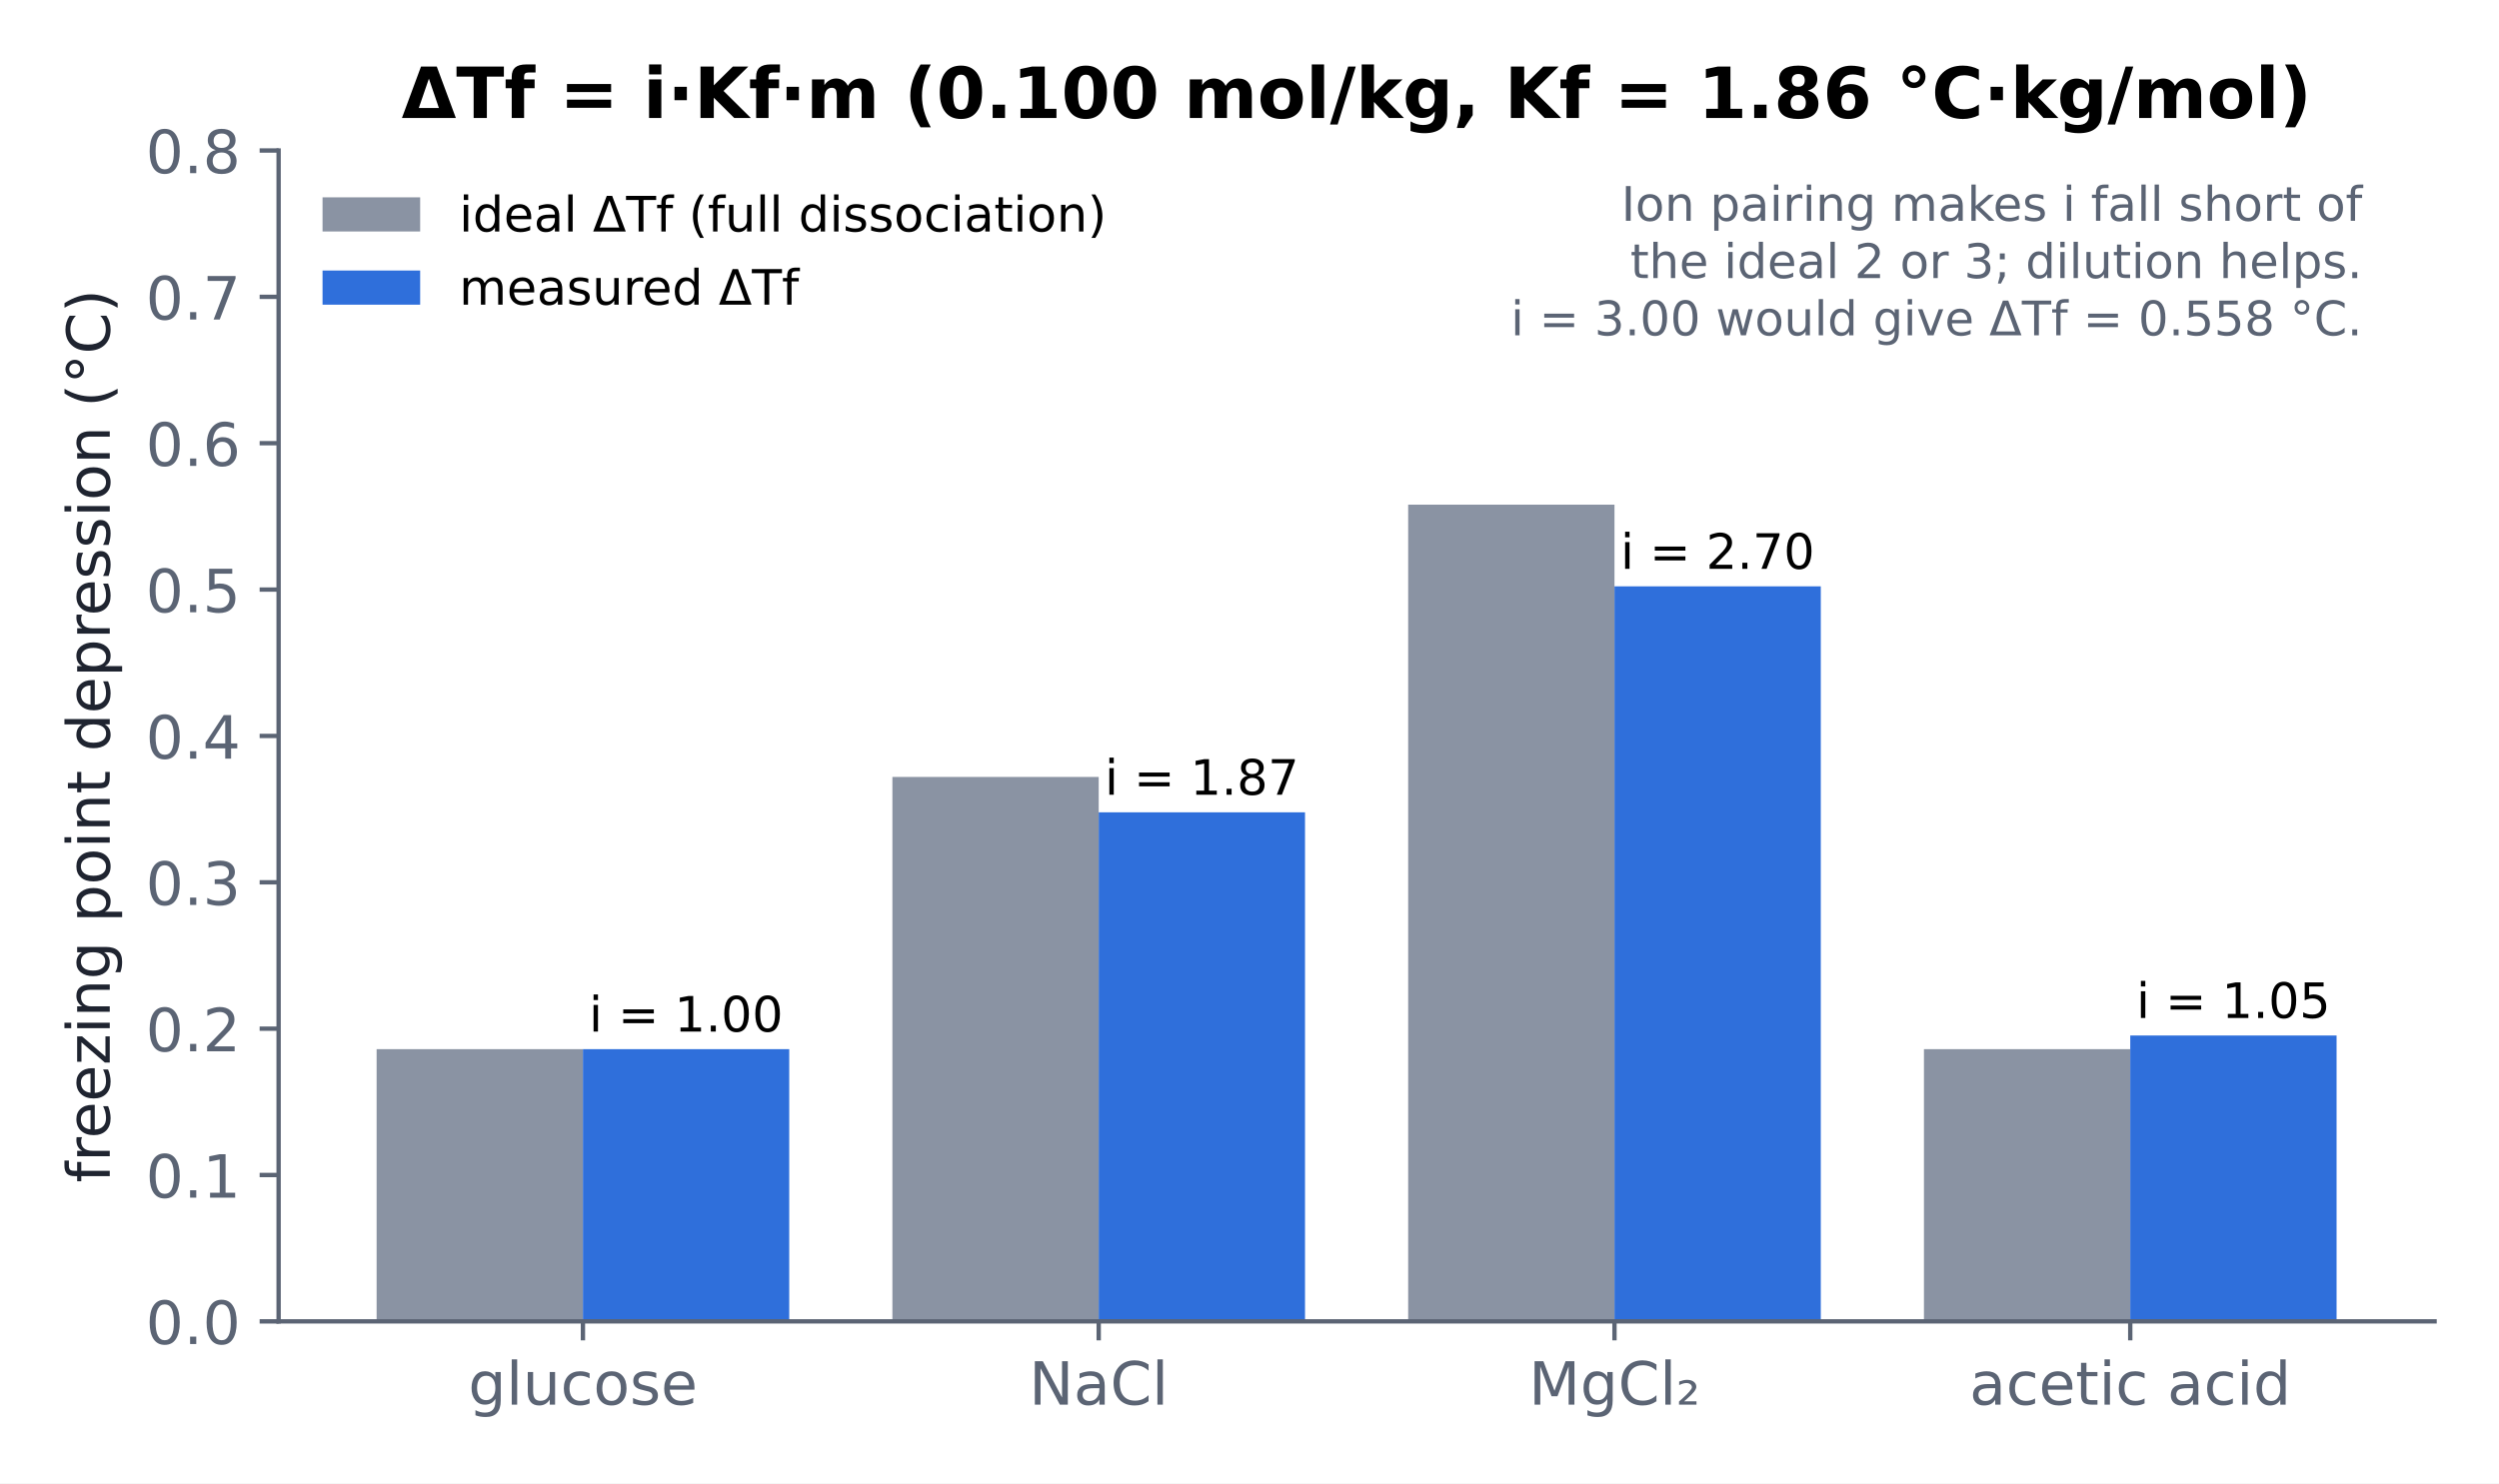
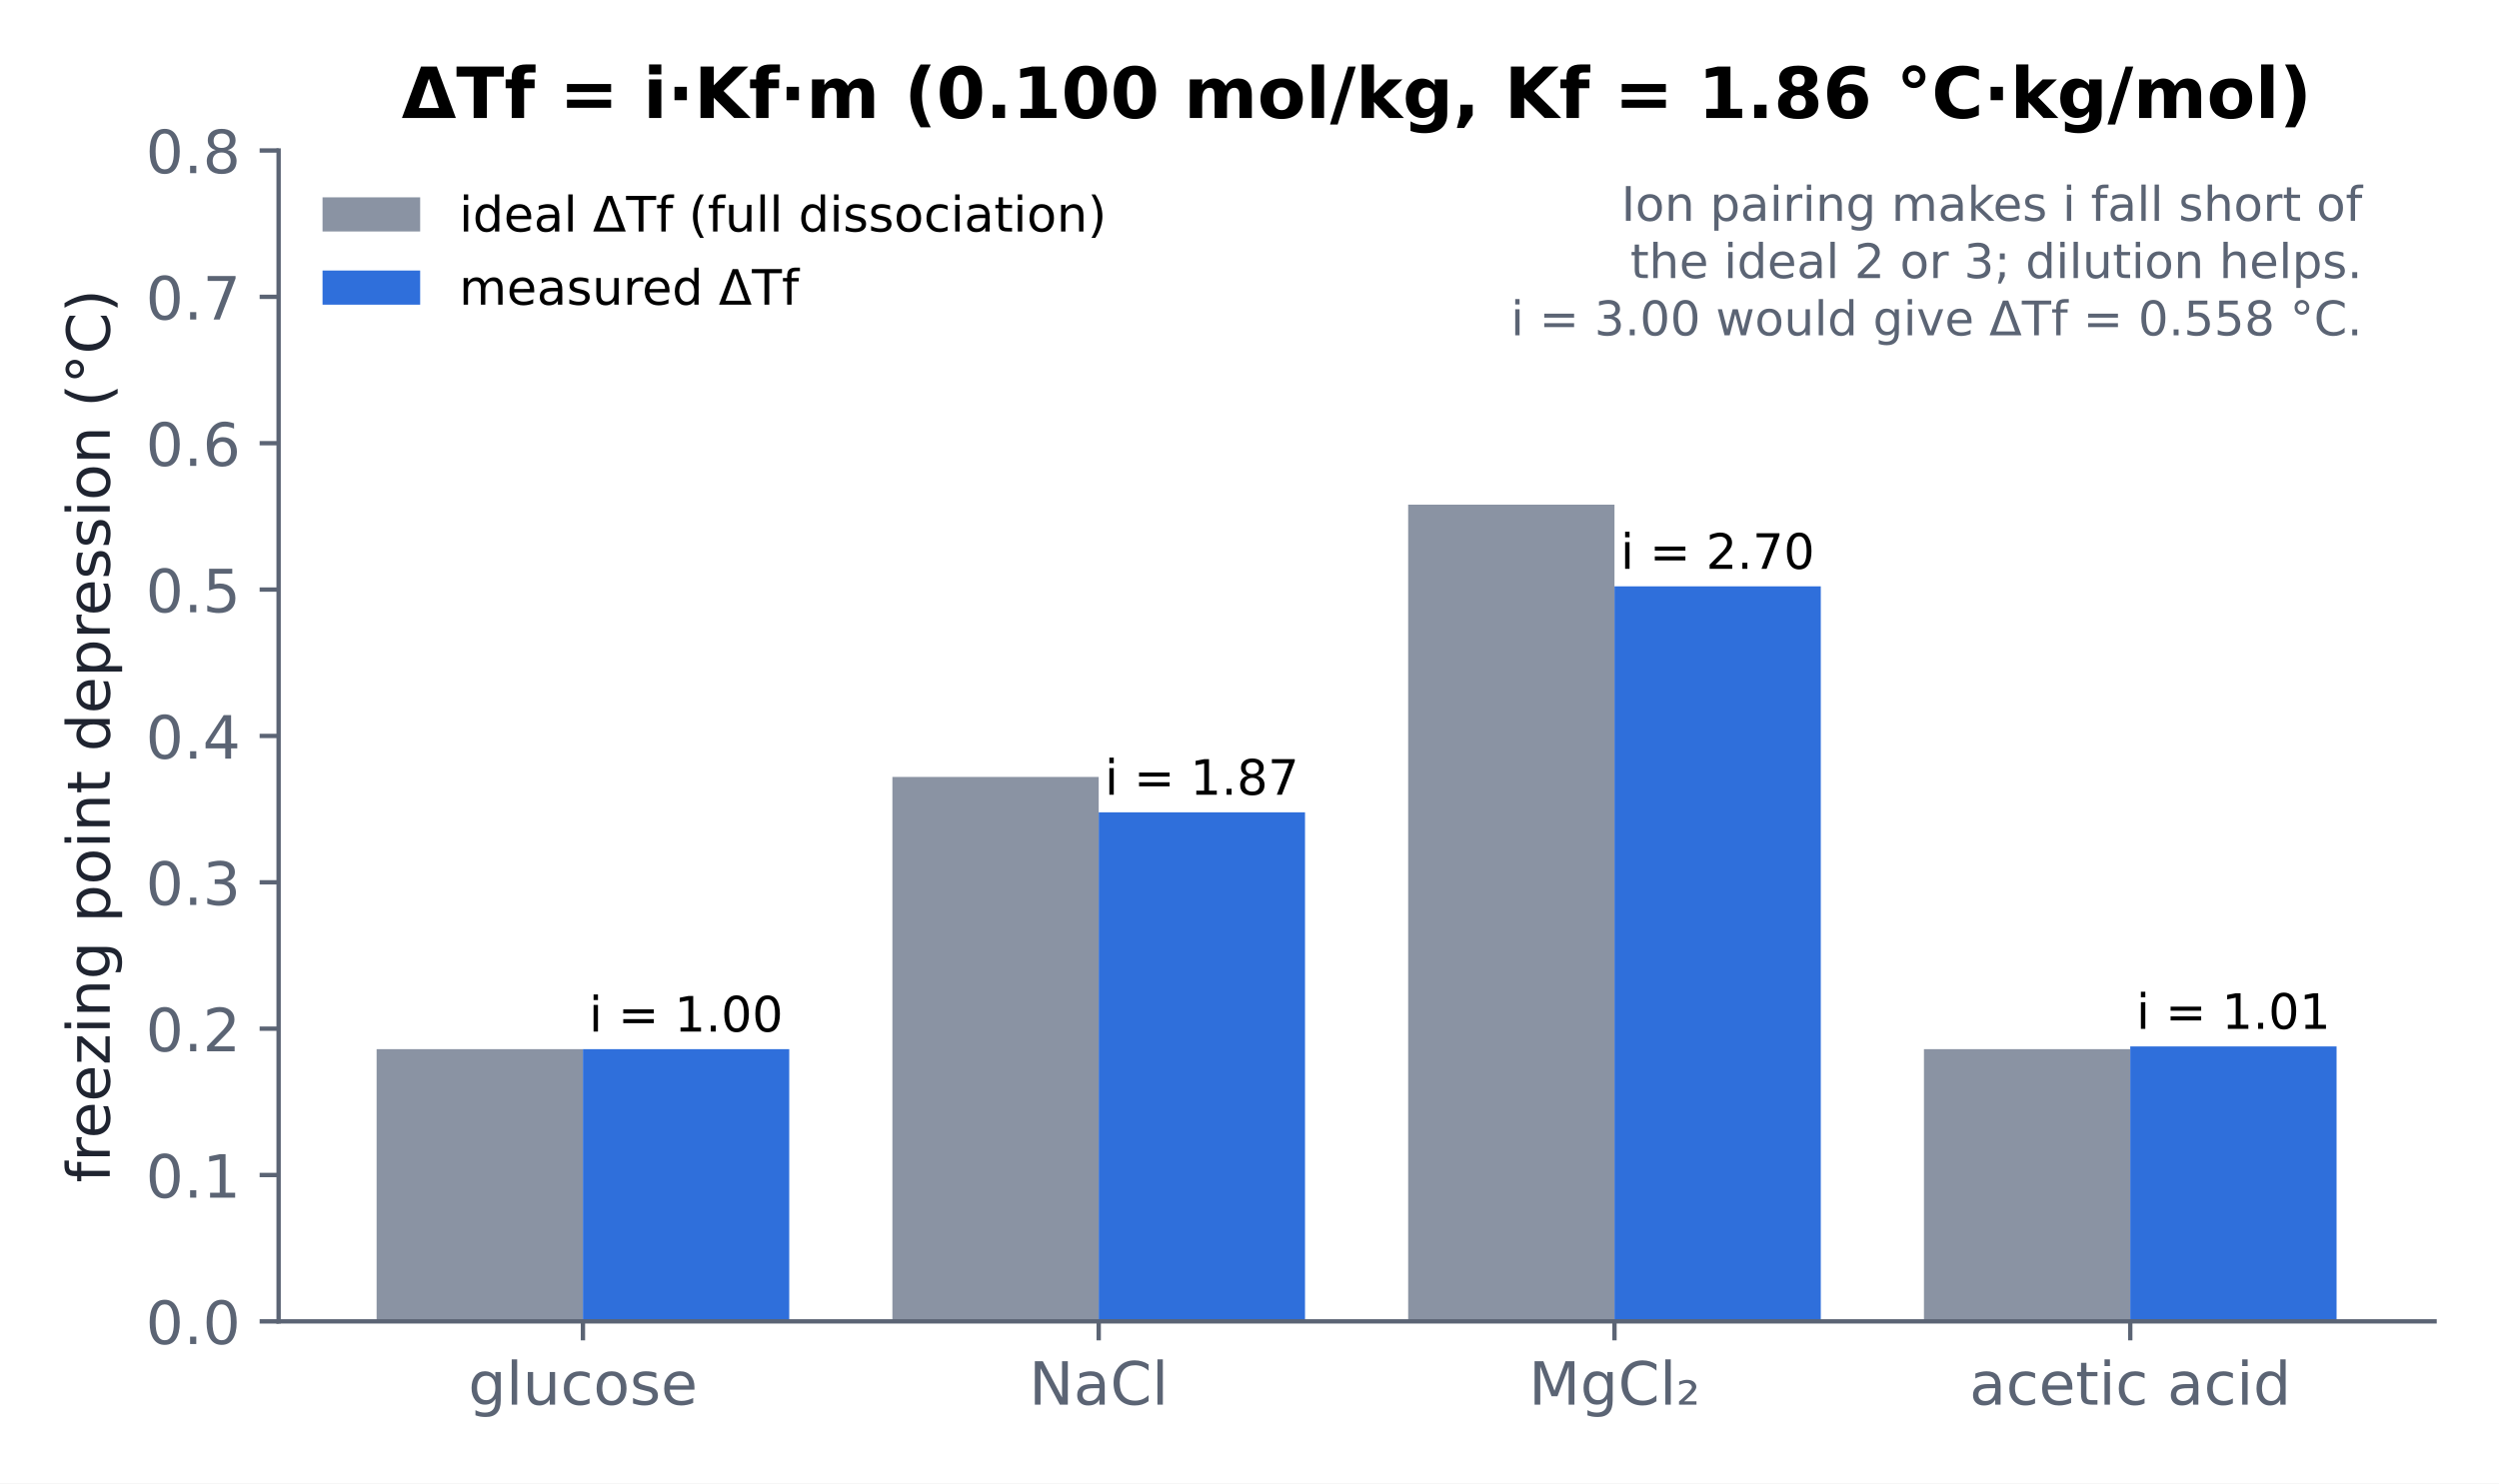
<svg xmlns="http://www.w3.org/2000/svg" xmlns:xlink="http://www.w3.org/1999/xlink" viewBox="0 0 460.8 273.6" version="1.1">
  <defs>
    <style type="text/css">*{stroke-linejoin: round; stroke-linecap: butt}</style>
  </defs>
  <g id="figure_1">
    <g id="patch_1">
      <path d="M 0 273.6  L 460.8 273.6  L 460.8 0  L 0 0  z " style="fill: #ffffff" />
    </g>
    <g id="axes_1">
      <g id="patch_2">
        <path d="M 51.375 243.719  L 448.92 243.719  L 448.92 27.758  L 51.375 27.758  z " style="fill: #ffffff" />
      </g>
      <g id="patch_3">
-         <path d="M 69.445 243.719  L 107.488 243.719  L 107.488 193.508  L 69.445 193.508  z " clip-path="url(#p2fa41db636)" style="fill: #8a93a3" />
+         <path d="M 69.445 243.719  L 107.488 243.719  L 107.488 193.508  L 69.445 193.508  z " clip-path="url(#pd08b39baaa)" style="fill: #8a93a3" />
      </g>
      <g id="patch_4">
-         <path d="M 164.552 243.719  L 202.594 243.719  L 202.594 143.297  L 164.552 143.297  z " clip-path="url(#p2fa41db636)" style="fill: #8a93a3" />
+         <path d="M 164.552 243.719  L 202.594 243.719  L 202.594 143.297  L 164.552 143.297  z " clip-path="url(#pd08b39baaa)" style="fill: #8a93a3" />
      </g>
      <g id="patch_5">
-         <path d="M 259.658 243.719  L 297.701 243.719  L 297.701 93.086  L 259.658 93.086  z " clip-path="url(#p2fa41db636)" style="fill: #8a93a3" />
+         <path d="M 259.658 243.719  L 297.701 243.719  L 297.701 93.086  L 259.658 93.086  z " clip-path="url(#pd08b39baaa)" style="fill: #8a93a3" />
      </g>
      <g id="patch_6">
-         <path d="M 354.765 243.719  L 392.807 243.719  L 392.807 193.508  L 354.765 193.508  z " clip-path="url(#p2fa41db636)" style="fill: #8a93a3" />
+         <path d="M 354.765 243.719  L 392.807 243.719  L 392.807 193.508  L 354.765 193.508  z " clip-path="url(#pd08b39baaa)" style="fill: #8a93a3" />
      </g>
      <g id="patch_7">
-         <path d="M 107.488 243.719  L 145.53 243.719  L 145.53 193.508  L 107.488 193.508  z " clip-path="url(#p2fa41db636)" style="fill: #2f6fdb" />
+         <path d="M 107.488 243.719  L 145.53 243.719  L 145.53 193.508  L 107.488 193.508  z " clip-path="url(#pd08b39baaa)" style="fill: #2f6fdb" />
      </g>
      <g id="patch_8">
-         <path d="M 202.594 243.719  L 240.637 243.719  L 240.637 149.824  L 202.594 149.824  z " clip-path="url(#p2fa41db636)" style="fill: #2f6fdb" />
+         <path d="M 202.594 243.719  L 240.637 243.719  L 240.637 149.824  L 202.594 149.824  z " clip-path="url(#pd08b39baaa)" style="fill: #2f6fdb" />
      </g>
      <g id="patch_9">
-         <path d="M 297.701 243.719  L 335.743 243.719  L 335.743 108.149  L 297.701 108.149  z " clip-path="url(#p2fa41db636)" style="fill: #2f6fdb" />
+         <path d="M 297.701 243.719  L 335.743 243.719  L 335.743 108.149  L 297.701 108.149  z " clip-path="url(#pd08b39baaa)" style="fill: #2f6fdb" />
      </g>
      <g id="patch_10">
-         <path d="M 392.807 243.719  L 430.85 243.719  L 430.85 190.997  L 392.807 190.997  z " clip-path="url(#p2fa41db636)" style="fill: #2f6fdb" />
+         <path d="M 392.807 243.719  L 430.85 243.719  L 430.85 193.006  L 392.807 193.006  z " clip-path="url(#pd08b39baaa)" style="fill: #2f6fdb" />
      </g>
      <g id="matplotlib.axis_1">
        <g id="xtick_1">
          <g id="line2d_1">
            <defs>
-               <path id="mc67d5f841e" d="M 0 0  L 0 3.5  " style="stroke: #5b6474; stroke-width: 0.8" />
+               <path id="mfb4916a2bb" d="M 0 0  L 0 3.5  " style="stroke: #5b6474; stroke-width: 0.8" />
            </defs>
            <g>
-               <use xlink:href="#mc67d5f841e" x="107.488" y="243.719" style="fill: #5b6474; stroke: #5b6474; stroke-width: 0.8" />
+               <use xlink:href="#mfb4916a2bb" x="107.488" y="243.719" style="fill: #5b6474; stroke: #5b6474; stroke-width: 0.8" />
            </g>
          </g>
          <g id="text_1">
            <text style="font-size: 11px; font-family: 'DejaVu Sans', 'Bitstream Vera Sans', 'Computer Modern Sans Serif', 'Lucida Grande', 'Verdana', 'Geneva', 'Lucid', 'Arial', 'Helvetica', 'Avant Garde', sans-serif; text-anchor: middle; fill: #5b6474" x="107.488" y="259.077" transform="rotate(-0 107.4879 259.077)">glucose</text>
          </g>
        </g>
        <g id="xtick_2">
          <g id="line2d_2">
            <g>
-               <use xlink:href="#mc67d5f841e" x="202.594" y="243.719" style="fill: #5b6474; stroke: #5b6474; stroke-width: 0.8" />
+               <use xlink:href="#mfb4916a2bb" x="202.594" y="243.719" style="fill: #5b6474; stroke: #5b6474; stroke-width: 0.8" />
            </g>
          </g>
          <g id="text_2">
            <text style="font-size: 11px; font-family: 'DejaVu Sans', 'Bitstream Vera Sans', 'Computer Modern Sans Serif', 'Lucida Grande', 'Verdana', 'Geneva', 'Lucid', 'Arial', 'Helvetica', 'Avant Garde', sans-serif; text-anchor: middle; fill: #5b6474" x="202.594" y="259.077" transform="rotate(-0 202.5943 259.077)">NaCl</text>
          </g>
        </g>
        <g id="xtick_3">
          <g id="line2d_3">
            <g>
-               <use xlink:href="#mc67d5f841e" x="297.701" y="243.719" style="fill: #5b6474; stroke: #5b6474; stroke-width: 0.8" />
+               <use xlink:href="#mfb4916a2bb" x="297.701" y="243.719" style="fill: #5b6474; stroke: #5b6474; stroke-width: 0.8" />
            </g>
          </g>
          <g id="text_3">
            <text style="font-size: 11px; font-family: 'DejaVu Sans', 'Bitstream Vera Sans', 'Computer Modern Sans Serif', 'Lucida Grande', 'Verdana', 'Geneva', 'Lucid', 'Arial', 'Helvetica', 'Avant Garde', sans-serif; text-anchor: middle; fill: #5b6474" x="297.701" y="259.077" transform="rotate(-0 297.7008 259.077)">MgCl₂</text>
          </g>
        </g>
        <g id="xtick_4">
          <g id="line2d_4">
            <g>
-               <use xlink:href="#mc67d5f841e" x="392.807" y="243.719" style="fill: #5b6474; stroke: #5b6474; stroke-width: 0.8" />
+               <use xlink:href="#mfb4916a2bb" x="392.807" y="243.719" style="fill: #5b6474; stroke: #5b6474; stroke-width: 0.8" />
            </g>
          </g>
          <g id="text_4">
            <text style="font-size: 11px; font-family: 'DejaVu Sans', 'Bitstream Vera Sans', 'Computer Modern Sans Serif', 'Lucida Grande', 'Verdana', 'Geneva', 'Lucid', 'Arial', 'Helvetica', 'Avant Garde', sans-serif; text-anchor: middle; fill: #5b6474" x="392.807" y="259.077" transform="rotate(-0 392.8072 259.077)">acetic acid</text>
          </g>
        </g>
      </g>
      <g id="matplotlib.axis_2">
        <g id="ytick_1">
          <g id="line2d_5">
            <defs>
-               <path id="mb526e7bd50" d="M 0 0  L -3.5 0  " style="stroke: #5b6474; stroke-width: 0.8" />
+               <path id="m27203b51bd" d="M 0 0  L -3.5 0  " style="stroke: #5b6474; stroke-width: 0.8" />
            </defs>
            <g>
-               <use xlink:href="#mb526e7bd50" x="51.375" y="243.719" style="fill: #5b6474; stroke: #5b6474; stroke-width: 0.8" />
+               <use xlink:href="#m27203b51bd" x="51.375" y="243.719" style="fill: #5b6474; stroke: #5b6474; stroke-width: 0.8" />
            </g>
          </g>
          <g id="text_5">
            <text style="font-size: 11px; font-family: 'DejaVu Sans', 'Bitstream Vera Sans', 'Computer Modern Sans Serif', 'Lucida Grande', 'Verdana', 'Geneva', 'Lucid', 'Arial', 'Helvetica', 'Avant Garde', sans-serif; text-anchor: end; fill: #5b6474" x="44.375" y="247.897" transform="rotate(-0 44.37508 247.8974)">0.0</text>
          </g>
        </g>
        <g id="ytick_2">
          <g id="line2d_6">
            <g>
-               <use xlink:href="#mb526e7bd50" x="51.375" y="216.724" style="fill: #5b6474; stroke: #5b6474; stroke-width: 0.8" />
+               <use xlink:href="#m27203b51bd" x="51.375" y="216.724" style="fill: #5b6474; stroke: #5b6474; stroke-width: 0.8" />
            </g>
          </g>
          <g id="text_6">
            <text style="font-size: 11px; font-family: 'DejaVu Sans', 'Bitstream Vera Sans', 'Computer Modern Sans Serif', 'Lucida Grande', 'Verdana', 'Geneva', 'Lucid', 'Arial', 'Helvetica', 'Avant Garde', sans-serif; text-anchor: end; fill: #5b6474" x="44.375" y="220.902" transform="rotate(-0 44.37508 220.9022)">0.1</text>
          </g>
        </g>
        <g id="ytick_3">
          <g id="line2d_7">
            <g>
-               <use xlink:href="#mb526e7bd50" x="51.375" y="189.728" style="fill: #5b6474; stroke: #5b6474; stroke-width: 0.8" />
+               <use xlink:href="#m27203b51bd" x="51.375" y="189.728" style="fill: #5b6474; stroke: #5b6474; stroke-width: 0.8" />
            </g>
          </g>
          <g id="text_7">
            <text style="font-size: 11px; font-family: 'DejaVu Sans', 'Bitstream Vera Sans', 'Computer Modern Sans Serif', 'Lucida Grande', 'Verdana', 'Geneva', 'Lucid', 'Arial', 'Helvetica', 'Avant Garde', sans-serif; text-anchor: end; fill: #5b6474" x="44.375" y="193.907" transform="rotate(-0 44.37508 193.9071)">0.2</text>
          </g>
        </g>
        <g id="ytick_4">
          <g id="line2d_8">
            <g>
-               <use xlink:href="#mb526e7bd50" x="51.375" y="162.733" style="fill: #5b6474; stroke: #5b6474; stroke-width: 0.8" />
+               <use xlink:href="#m27203b51bd" x="51.375" y="162.733" style="fill: #5b6474; stroke: #5b6474; stroke-width: 0.8" />
            </g>
          </g>
          <g id="text_8">
            <text style="font-size: 11px; font-family: 'DejaVu Sans', 'Bitstream Vera Sans', 'Computer Modern Sans Serif', 'Lucida Grande', 'Verdana', 'Geneva', 'Lucid', 'Arial', 'Helvetica', 'Avant Garde', sans-serif; text-anchor: end; fill: #5b6474" x="44.375" y="166.912" transform="rotate(-0 44.37508 166.9119)">0.3</text>
          </g>
        </g>
        <g id="ytick_5">
          <g id="line2d_9">
            <g>
-               <use xlink:href="#mb526e7bd50" x="51.375" y="135.738" style="fill: #5b6474; stroke: #5b6474; stroke-width: 0.8" />
+               <use xlink:href="#m27203b51bd" x="51.375" y="135.738" style="fill: #5b6474; stroke: #5b6474; stroke-width: 0.8" />
            </g>
          </g>
          <g id="text_9">
            <text style="font-size: 11px; font-family: 'DejaVu Sans', 'Bitstream Vera Sans', 'Computer Modern Sans Serif', 'Lucida Grande', 'Verdana', 'Geneva', 'Lucid', 'Arial', 'Helvetica', 'Avant Garde', sans-serif; text-anchor: end; fill: #5b6474" x="44.375" y="139.917" transform="rotate(-0 44.37508 139.9168)">0.4</text>
          </g>
        </g>
        <g id="ytick_6">
          <g id="line2d_10">
            <g>
-               <use xlink:href="#mb526e7bd50" x="51.375" y="108.743" style="fill: #5b6474; stroke: #5b6474; stroke-width: 0.8" />
+               <use xlink:href="#m27203b51bd" x="51.375" y="108.743" style="fill: #5b6474; stroke: #5b6474; stroke-width: 0.8" />
            </g>
          </g>
          <g id="text_10">
            <text style="font-size: 11px; font-family: 'DejaVu Sans', 'Bitstream Vera Sans', 'Computer Modern Sans Serif', 'Lucida Grande', 'Verdana', 'Geneva', 'Lucid', 'Arial', 'Helvetica', 'Avant Garde', sans-serif; text-anchor: end; fill: #5b6474" x="44.375" y="112.922" transform="rotate(-0 44.37508 112.9216)">0.5</text>
          </g>
        </g>
        <g id="ytick_7">
          <g id="line2d_11">
            <g>
-               <use xlink:href="#mb526e7bd50" x="51.375" y="81.748" style="fill: #5b6474; stroke: #5b6474; stroke-width: 0.8" />
+               <use xlink:href="#m27203b51bd" x="51.375" y="81.748" style="fill: #5b6474; stroke: #5b6474; stroke-width: 0.8" />
            </g>
          </g>
          <g id="text_11">
            <text style="font-size: 11px; font-family: 'DejaVu Sans', 'Bitstream Vera Sans', 'Computer Modern Sans Serif', 'Lucida Grande', 'Verdana', 'Geneva', 'Lucid', 'Arial', 'Helvetica', 'Avant Garde', sans-serif; text-anchor: end; fill: #5b6474" x="44.375" y="85.927" transform="rotate(-0 44.37508 85.9265)">0.6</text>
          </g>
        </g>
        <g id="ytick_8">
          <g id="line2d_12">
            <g>
-               <use xlink:href="#mb526e7bd50" x="51.375" y="54.753" style="fill: #5b6474; stroke: #5b6474; stroke-width: 0.8" />
+               <use xlink:href="#m27203b51bd" x="51.375" y="54.753" style="fill: #5b6474; stroke: #5b6474; stroke-width: 0.8" />
            </g>
          </g>
          <g id="text_12">
            <text style="font-size: 11px; font-family: 'DejaVu Sans', 'Bitstream Vera Sans', 'Computer Modern Sans Serif', 'Lucida Grande', 'Verdana', 'Geneva', 'Lucid', 'Arial', 'Helvetica', 'Avant Garde', sans-serif; text-anchor: end; fill: #5b6474" x="44.375" y="58.931" transform="rotate(-0 44.37508 58.93136)">0.7</text>
          </g>
        </g>
        <g id="ytick_9">
          <g id="line2d_13">
            <g>
-               <use xlink:href="#mb526e7bd50" x="51.375" y="27.758" style="fill: #5b6474; stroke: #5b6474; stroke-width: 0.8" />
+               <use xlink:href="#m27203b51bd" x="51.375" y="27.758" style="fill: #5b6474; stroke: #5b6474; stroke-width: 0.8" />
            </g>
          </g>
          <g id="text_13">
            <text style="font-size: 11px; font-family: 'DejaVu Sans', 'Bitstream Vera Sans', 'Computer Modern Sans Serif', 'Lucida Grande', 'Verdana', 'Geneva', 'Lucid', 'Arial', 'Helvetica', 'Avant Garde', sans-serif; text-anchor: end; fill: #5b6474" x="44.375" y="31.936" transform="rotate(-0 44.37508 31.93621)">0.8</text>
          </g>
        </g>
        <g id="text_14">
          <text style="font-size: 11px; font-family: 'DejaVu Sans', 'Bitstream Vera Sans', 'Computer Modern Sans Serif', 'Lucida Grande', 'Verdana', 'Geneva', 'Lucid', 'Arial', 'Helvetica', 'Avant Garde', sans-serif; text-anchor: middle; fill: #1f2430" x="20.239" y="135.738" transform="rotate(-90 20.23906 135.7381)">freezing point depression (°C)</text>
        </g>
      </g>
      <g id="patch_11">
        <path d="M 51.375 243.719  L 51.375 27.758  " style="fill: none; stroke: #5b6474; stroke-width: 0.8; stroke-linejoin: miter; stroke-linecap: square" />
      </g>
      <g id="patch_12">
        <path d="M 51.375 243.719  L 448.92 243.719  " style="fill: none; stroke: #5b6474; stroke-width: 0.8; stroke-linejoin: miter; stroke-linecap: square" />
      </g>
      <g id="text_15">
        <text style="font-size: 9px; font-family: 'DejaVu Sans', 'Bitstream Vera Sans', 'Computer Modern Sans Serif', 'Lucida Grande', 'Verdana', 'Geneva', 'Lucid', 'Arial', 'Helvetica', 'Avant Garde', sans-serif; text-anchor: middle" x="126.509" y="190.268" transform="rotate(-0 126.5092 190.2683)">i = 1.00</text>
      </g>
      <g id="text_16">
        <text style="font-size: 9px; font-family: 'DejaVu Sans', 'Bitstream Vera Sans', 'Computer Modern Sans Serif', 'Lucida Grande', 'Verdana', 'Geneva', 'Lucid', 'Arial', 'Helvetica', 'Avant Garde', sans-serif; text-anchor: middle" x="221.616" y="146.585" transform="rotate(-0 221.6156 146.5847)">i = 1.87</text>
      </g>
      <g id="text_17">
        <text style="font-size: 9px; font-family: 'DejaVu Sans', 'Bitstream Vera Sans', 'Computer Modern Sans Serif', 'Lucida Grande', 'Verdana', 'Geneva', 'Lucid', 'Arial', 'Helvetica', 'Avant Garde', sans-serif; text-anchor: middle" x="316.722" y="104.91" transform="rotate(-0 316.722 104.9096)">i = 2.70</text>
      </g>
      <g id="text_18">
-         <text style="font-size: 9px; font-family: 'DejaVu Sans', 'Bitstream Vera Sans', 'Computer Modern Sans Serif', 'Lucida Grande', 'Verdana', 'Geneva', 'Lucid', 'Arial', 'Helvetica', 'Avant Garde', sans-serif; text-anchor: middle" x="411.828" y="187.758" transform="rotate(-0 411.8285 187.7577)">i = 1.05</text>
+         <text style="font-size: 9px; font-family: 'DejaVu Sans', 'Bitstream Vera Sans', 'Computer Modern Sans Serif', 'Lucida Grande', 'Verdana', 'Geneva', 'Lucid', 'Arial', 'Helvetica', 'Avant Garde', sans-serif; text-anchor: middle" x="411.828" y="189.766" transform="rotate(-0 411.8285 189.7662)">i = 1.01</text>
      </g>
      <g id="text_19">
        <text style="font-size: 8.8px; font-family: 'DejaVu Sans', 'Bitstream Vera Sans', 'Computer Modern Sans Serif', 'Lucida Grande', 'Verdana', 'Geneva', 'Lucid', 'Arial', 'Helvetica', 'Avant Garde', sans-serif; fill: #5b6474" transform="translate(298.9507 40.72401)">Ion pairing makes i fall short of</text>
        <text style="font-size: 8.8px; font-family: 'DejaVu Sans', 'Bitstream Vera Sans', 'Computer Modern Sans Serif', 'Lucida Grande', 'Verdana', 'Geneva', 'Lucid', 'Arial', 'Helvetica', 'Avant Garde', sans-serif; fill: #5b6474" transform="translate(300.6213 51.28642)">the ideal 2 or 3; dilution helps.</text>
        <text style="font-size: 8.8px; font-family: 'DejaVu Sans', 'Bitstream Vera Sans', 'Computer Modern Sans Serif', 'Lucida Grande', 'Verdana', 'Geneva', 'Lucid', 'Arial', 'Helvetica', 'Avant Garde', sans-serif; fill: #5b6474" transform="translate(278.5732 61.84883)">i = 3.00 would give ΔTf = 0.558 °C.</text>
      </g>
      <g id="text_20">
        <text style="font-weight: 700; font-size: 13px; font-family: 'DejaVu Sans', 'Bitstream Vera Sans', 'Computer Modern Sans Serif', 'Lucida Grande', 'Verdana', 'Geneva', 'Lucid', 'Arial', 'Helvetica', 'Avant Garde', sans-serif; text-anchor: middle" x="250.148" y="21.758" transform="rotate(-0 250.1475 21.7575)">ΔTf = i·Kf·m   (0.100 mol/kg, Kf = 1.86 °C·kg/mol)</text>
      </g>
      <g id="legend_1">
        <g id="patch_13">
          <path d="M 59.475 42.696  L 77.475 42.696  L 77.475 36.396  L 59.475 36.396  z " style="fill: #8a93a3" />
        </g>
        <g id="text_21">
          <text style="font-size: 9px; font-family: 'DejaVu Sans', 'Bitstream Vera Sans', 'Computer Modern Sans Serif', 'Lucida Grande', 'Verdana', 'Geneva', 'Lucid', 'Arial', 'Helvetica', 'Avant Garde', sans-serif; text-anchor: start" x="84.675" y="42.696" transform="rotate(-0 84.67508 42.69609)">ideal ΔTf (full dissociation)</text>
        </g>
        <g id="patch_14">
          <path d="M 59.475 56.197  L 77.475 56.197  L 77.475 49.897  L 59.475 49.897  z " style="fill: #2f6fdb" />
        </g>
        <g id="text_22">
          <text style="font-size: 9px; font-family: 'DejaVu Sans', 'Bitstream Vera Sans', 'Computer Modern Sans Serif', 'Lucida Grande', 'Verdana', 'Geneva', 'Lucid', 'Arial', 'Helvetica', 'Avant Garde', sans-serif; text-anchor: start" x="84.675" y="56.197" transform="rotate(-0 84.67508 56.1968)">measured ΔTf</text>
        </g>
      </g>
    </g>
  </g>
  <defs>
-     <clipPath id="p2fa41db636">
+     <clipPath id="pd08b39baaa">
      <rect x="51.375" y="27.758" width="397.545" height="215.961" />
    </clipPath>
  </defs>
</svg>
